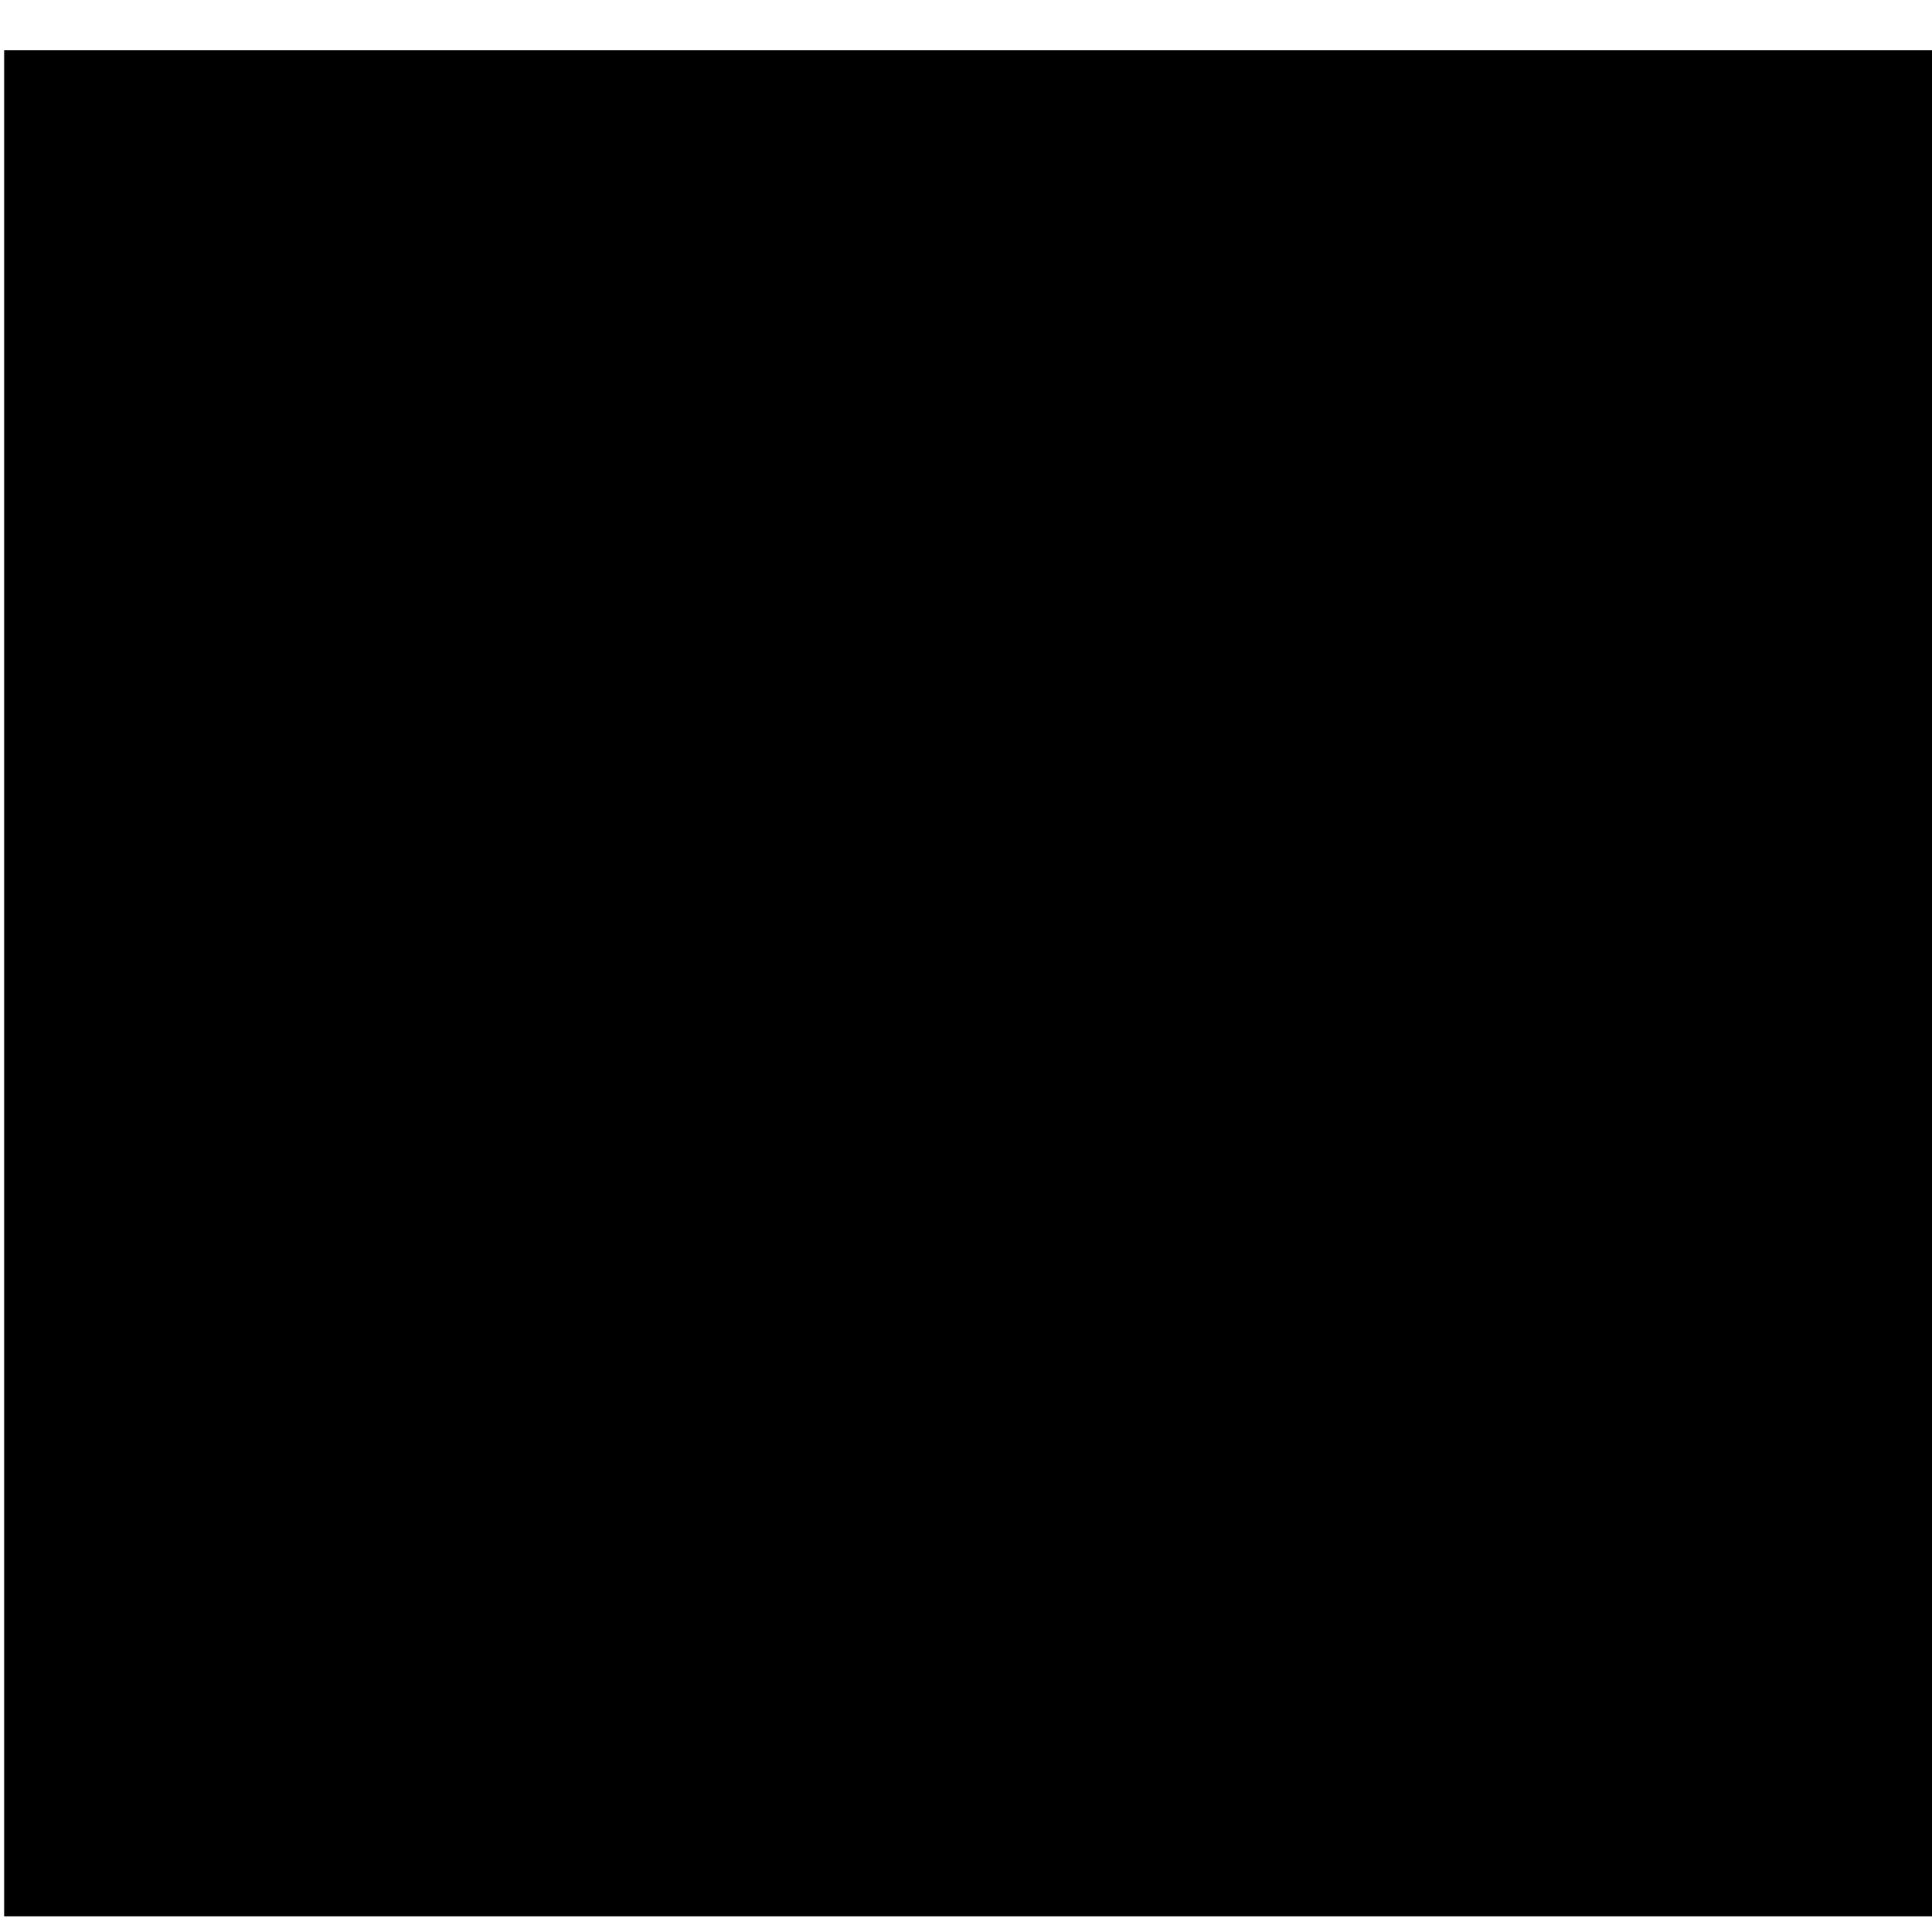
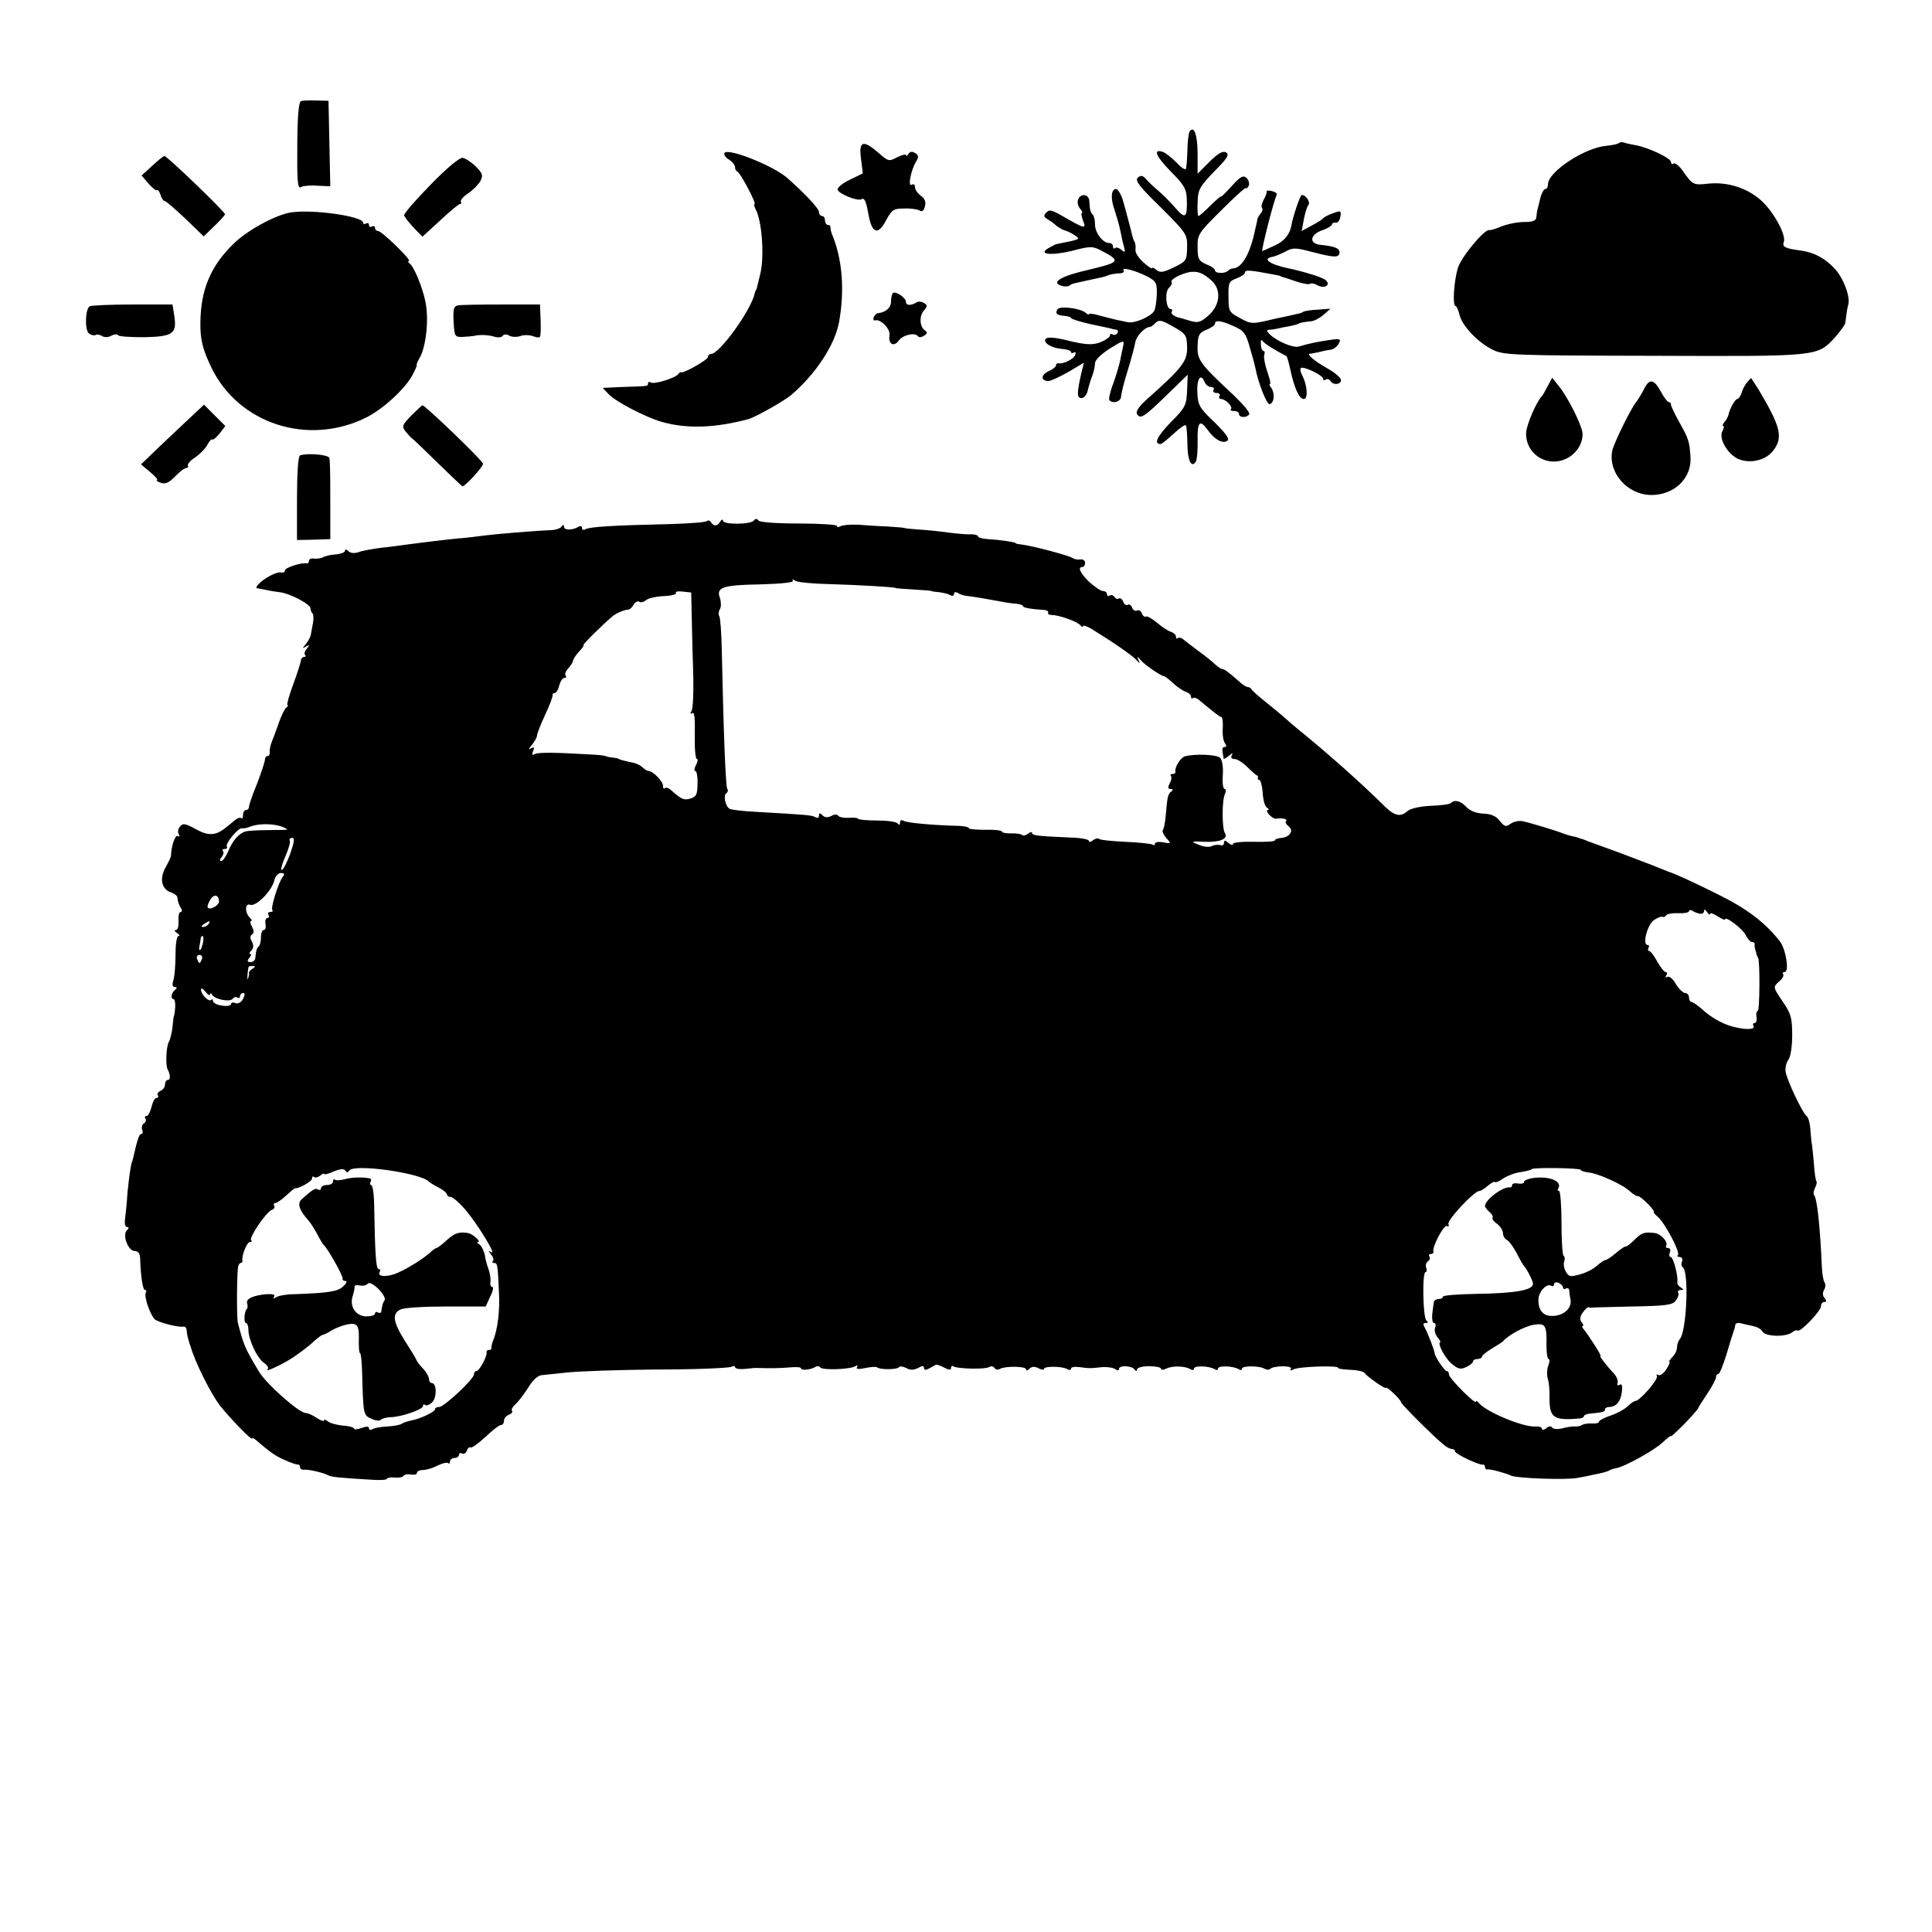
- <svg xmlns="http://www.w3.org/2000/svg" version="1.0" width="1847pt" height="1847pt" viewBox="0 0 1847 1847" preserveAspectRatio="xMidYMid meet">
-   <g transform="translate(0,1847) scale(0.1,-0.1)" fill="#000000" stroke="none">
-     <path d="M40 9070 l0 -8920 9215 0 9215 0 0 8920 0 8920 -9215 0 -9215 0 0 -8920z" />
+ <svg xmlns="http://www.w3.org/2000/svg" version="1.0" width="644pt" height="644pt" viewBox="0 0 644 644" preserveAspectRatio="xMidYMid meet">
+   <g transform="translate(0,644) scale(0.1,-0.1)" fill="#000000" stroke="none">
+     <path d="M1003 6103 c-7 -3 -12 -52 -12 -149 -1 -113 1 -144 11 -138 6 4 31 7 55 5 l44 -2 -3 142 -3 143 -40 1 c-23 1 -46 0 -52 -2z" />
+     <path d="M3965 6001 c-3 -6 -7 -35 -7 -64 -1 -28 -3 -55 -5 -60 -3 -4 -17 5 -31 21 -15 15 -35 31 -44 35 -36 13 -26 -13 24 -64 45 -45 53 -59 54 -93 2 -63 -5 -68 -39 -28 -18 20 -43 46 -57 57 -13 11 -31 28 -39 37 -11 13 -18 15 -28 6 -11 -9 4 -29 76 -99 86 -86 89 -90 88 -134 -1 -43 -2 -46 -44 -66 -35 -17 -46 -19 -58 -9 -8 7 -15 10 -15 6 0 -3 -13 5 -29 20 -16 14 -28 33 -26 42 1 9 0 22 -4 27 -3 6 -6 15 -7 20 -1 6 -7 30 -14 55 -7 25 -13 50 -15 55 -5 22 -18 45 -25 45 -16 0 -19 -31 -5 -69 7 -22 16 -52 19 -68 3 -15 8 -39 12 -53 6 -22 5 -23 -8 -13 -8 7 -18 10 -21 6 -4 -3 -7 -1 -7 5 0 7 -6 12 -13 12 -21 0 -47 34 -47 62 0 13 -3 28 -7 32 -8 8 -10 13 -12 46 -1 23 -29 27 -37 5 -4 -8 -1 -22 6 -30 7 -8 10 -15 6 -15 -3 0 -1 -11 4 -25 8 -20 7 -23 -8 -18 -9 4 -30 15 -47 25 -49 29 -56 31 -68 19 -9 -10 -8 -14 5 -22 9 -5 23 -15 30 -22 8 -6 20 -13 27 -15 8 -2 23 -9 33 -16 20 -14 23 -13 -62 -30 -3 -1 -14 -7 -25 -13 -37 -21 9 -26 79 -9 61 16 68 16 98 0 65 -34 62 -38 -42 -63 -94 -21 -130 -43 -90 -54 10 -3 21 -2 25 1 3 3 11 7 18 8 12 3 59 13 87 19 8 2 17 4 20 6 9 4 24 7 43 8 10 0 16 5 12 10 -7 12 41 -1 82 -22 27 -15 30 -21 29 -59 -1 -24 -5 -49 -9 -55 -12 -19 -66 -42 -87 -37 -11 2 -28 6 -39 8 -10 2 -35 9 -55 14 -20 6 -36 8 -36 5 0 -3 -6 -1 -12 5 -19 15 -86 23 -93 11 -9 -14 -2 -20 24 -22 11 -1 21 -4 21 -7 0 -3 28 -12 63 -20 34 -7 65 -14 70 -15 4 -2 12 -3 18 -4 5 0 7 -6 4 -11 -4 -6 -11 -8 -16 -5 -5 4 -9 2 -9 -3 0 -5 -13 -15 -30 -22 -26 -11 -52 -10 -115 6 -41 10 -65 11 -70 4 -8 -13 20 -30 54 -33 17 -1 31 -6 31 -10 0 -5 4 -5 10 -2 5 3 7 0 4 -8 -5 -14 -39 -31 -56 -28 -5 1 -8 -3 -8 -7 0 -5 -12 -14 -26 -20 -25 -12 -25 -32 1 -32 8 0 37 14 66 30 l52 31 -7 -28 c-17 -74 -17 -90 -1 -90 9 0 18 12 21 26 3 14 10 36 15 49 5 13 9 31 9 41 0 11 20 30 49 49 47 29 49 29 45 9 -3 -12 -7 -34 -10 -48 -3 -15 -13 -49 -23 -77 -11 -28 -16 -53 -13 -56 12 -13 38 -5 39 12 0 9 10 49 22 87 12 39 23 80 25 93 3 21 31 51 48 52 4 0 13 6 20 14 12 11 21 9 59 -13 43 -24 45 -29 46 -69 1 -46 -16 -68 -134 -173 -26 -23 -38 -41 -33 -49 11 -18 22 -12 99 63 l70 68 -2 -53 c-2 -49 -6 -57 -55 -106 -46 -48 -57 -72 -33 -72 4 0 23 16 44 35 20 19 38 31 40 27 3 -4 4 -31 5 -60 0 -56 13 -84 28 -61 4 7 7 39 6 71 -1 61 7 71 32 37 22 -32 50 -49 66 -39 10 6 0 21 -41 62 -51 48 -56 57 -58 101 -2 46 13 65 25 32 4 -8 13 -15 21 -15 8 0 11 -4 8 -10 -3 -5 1 -10 10 -10 9 0 13 -4 10 -10 -3 -5 -1 -10 5 -10 15 0 41 -26 33 -34 -4 -3 1 -6 10 -6 10 0 17 -4 17 -10 0 -13 27 -13 34 -1 4 5 -20 33 -51 63 -114 106 -123 119 -121 165 1 36 5 44 30 54 15 6 28 15 28 20 0 13 19 11 62 -8 34 -15 41 -24 54 -71 9 -30 17 -60 18 -66 10 -53 39 -127 49 -123 15 5 17 37 4 55 -5 6 -7 12 -4 12 4 0 -1 19 -9 42 -8 23 -12 48 -10 55 3 7 2 13 -2 13 -4 0 -9 10 -9 22 -1 13 1 18 5 12 5 -8 41 -31 80 -51 2 -1 8 -21 13 -45 14 -64 30 -98 45 -98 15 0 12 47 -6 80 -5 10 -7 20 -4 23 8 8 74 -24 74 -35 0 -5 4 -7 9 -3 5 3 12 1 16 -5 9 -15 35 -12 35 3 0 7 -19 24 -42 37 -46 26 -75 50 -61 51 4 0 17 3 28 5 11 3 28 7 39 8 10 1 23 10 28 20 9 16 6 18 -28 13 -42 -6 -75 -13 -104 -22 -19 -6 -73 17 -98 41 -11 11 -11 14 0 15 7 0 20 2 28 4 8 2 26 6 40 8 14 3 26 6 28 8 4 3 21 6 41 8 10 0 29 10 42 21 l24 21 -40 -3 c-22 -1 -44 -4 -50 -7 -5 -3 -12 -6 -15 -6 -3 -1 -39 -9 -82 -18 -75 -18 -77 -18 -115 3 -36 19 -38 22 -38 71 -1 47 2 52 27 61 15 6 28 14 28 20 0 9 16 8 95 -7 11 -2 21 -4 23 -5 1 -2 5 -3 10 -4 4 -1 24 -8 45 -15 21 -7 41 -10 44 -7 3 3 15 1 25 -5 24 -13 46 2 26 18 -12 9 -65 26 -125 39 -62 13 -87 32 -51 38 7 1 26 9 42 17 25 14 34 14 90 -1 73 -19 91 -20 91 -1 0 14 -17 20 -64 25 -38 4 -35 33 5 48 19 6 34 16 34 20 0 4 6 7 12 6 7 -2 14 7 16 20 3 20 1 21 -25 11 -15 -5 -30 -13 -33 -17 -3 -4 -20 -15 -38 -24 l-33 -18 7 38 c4 20 10 42 15 48 8 10 -7 34 -22 34 -5 0 -30 -74 -34 -100 -5 -30 -23 -53 -53 -67 -20 -9 -40 -18 -44 -20 -6 -3 39 173 48 188 2 4 -5 9 -16 12 -11 3 -19 2 -18 -2 1 -3 -3 -16 -10 -27 -6 -12 -9 -24 -5 -27 3 -4 1 -12 -5 -19 -6 -7 -11 -16 -11 -20 -1 -5 -1 -9 -2 -10 0 -2 -2 -10 -4 -18 -17 -85 -45 -135 -77 -135 -3 0 -10 -3 -14 -7 -10 -11 -44 -10 -44 1 0 5 -13 14 -29 20 -25 11 -29 18 -29 56 -1 42 2 48 78 123 44 44 81 78 83 75 3 -2 7 2 10 9 2 7 -1 19 -8 25 -11 10 -21 4 -49 -27 -20 -22 -36 -38 -36 -35 0 2 -16 -11 -35 -30 -19 -19 -37 -35 -40 -35 -3 0 -4 21 -3 46 1 42 7 52 55 102 44 44 52 57 40 64 -11 6 -27 -3 -55 -31 l-40 -40 0 66 c0 63 -12 97 -27 74z m72 -495 c35 -30 31 -82 -8 -117 -26 -23 -35 -26 -60 -19 -16 5 -31 9 -34 10 -20 4 -34 14 -29 21 3 5 1 9 -4 9 -16 0 -20 59 -5 71 7 6 11 15 8 19 -5 8 30 27 60 33 26 4 44 -2 72 -27z" />
+     <path d="M5396 5963 c-3 -3 -21 -7 -41 -9 -73 -6 -195 -87 -195 -128 0 -9 -4 -16 -9 -16 -5 0 -13 -15 -17 -32 -4 -18 -9 -36 -10 -40 -1 -5 -2 -15 -3 -23 -1 -11 -13 -15 -41 -15 -22 0 -56 -7 -76 -15 -19 -8 -36 -13 -39 -12 -15 6 -93 -88 -105 -125 -14 -46 -19 -128 -8 -128 3 0 9 -13 13 -29 8 -36 60 -92 111 -117 37 -18 67 -19 538 -20 554 -2 543 -3 604 63 17 20 33 41 33 47 4 32 7 52 10 61 7 26 -16 88 -45 119 -33 36 -71 56 -121 62 -45 6 -55 12 -49 27 9 24 -36 105 -78 141 -46 40 -110 60 -172 54 -52 -6 -54 -4 -85 40 -12 18 -27 30 -32 27 -5 -4 -9 -1 -9 5 0 13 -77 49 -118 56 -15 3 -32 6 -39 9 -6 2 -14 1 -17 -2z" />
+     <path d="M2870 5911 l6 -49 -43 -21 c-24 -11 -42 -26 -41 -33 3 -14 67 -40 80 -32 9 6 15 -7 22 -46 12 -70 32 -77 61 -22 18 33 24 37 60 37 22 1 45 -3 51 -7 7 -5 14 0 17 14 4 15 0 26 -13 35 -11 8 -20 21 -20 29 0 9 -5 12 -11 8 -14 -8 -2 51 15 78 9 15 8 21 -4 28 -9 6 -17 5 -22 -3 -4 -7 -8 -9 -8 -4 0 4 -13 1 -29 -7 -28 -15 -30 -14 -62 14 -52 45 -67 41 -59 -19z" />
+     <path d="M2415 5930 c-3 -5 3 -15 15 -22 11 -7 20 -18 20 -25 0 -6 3 -13 8 -15 10 -4 65 -108 57 -108 -3 0 -1 -8 4 -18 21 -39 29 -154 16 -212 -11 -45 -13 -55 -15 -57 -2 -2 -3 -6 -4 -10 -12 -57 -118 -203 -146 -203 -6 0 -10 -4 -10 -10 0 -9 -81 -55 -89 -51 -2 2 -7 -1 -10 -6 -10 -13 -80 -35 -91 -28 -5 3 -10 2 -10 -3 0 -10 2 -9 -88 -12 l-63 -3 21 -22 c23 -24 120 -75 175 -91 84 -24 177 -21 290 9 24 7 118 60 142 80 82 70 146 167 160 244 19 107 11 210 -24 293 -3 8 -5 18 -5 23 1 4 -2 7 -8 7 -5 0 -10 7 -10 15 0 8 -4 15 -10 15 -5 0 -10 6 -10 13 0 12 -46 61 -106 114 -47 41 -198 101 -209 83z" />
+     <path d="M507 5887 l-35 -32 23 -27 c13 -15 25 -24 28 -22 3 3 8 -4 12 -15 3 -12 10 -21 14 -21 4 0 35 -27 69 -59 l61 -59 35 34 c20 19 36 37 36 40 0 8 -193 194 -202 194 -3 0 -22 -15 -41 -33z" />
+     <path d="M1435 5824 c-49 -50 -89 -96 -88 -102 2 -6 16 -24 32 -41 l29 -30 59 54 c32 30 62 55 66 55 5 0 6 4 3 8 -2 4 8 17 24 27 16 11 34 29 41 41 10 19 8 26 -15 49 -14 14 -34 27 -44 29 -10 1 -53 -34 -107 -90z" />
+     <path d="M970 5732 c-51 -8 -147 -60 -192 -105 -76 -74 -109 -153 -110 -262 -1 -57 8 -91 37 -151 91 -187 321 -261 513 -167 58 28 134 98 158 145 8 15 14 29 13 30 -2 2 3 14 11 27 21 40 30 128 18 186 -10 48 -38 117 -53 127 -5 4 -6 8 -2 8 12 0 -90 100 -103 100 -5 0 -10 5 -10 11 0 5 -4 7 -10 4 -5 -3 -10 -1 -10 5 0 6 -4 8 -10 5 -5 -3 -10 -2 -10 3 0 21 -166 45 -240 34z" />
+     <path d="M2976 5463 c-3 -4 -6 -16 -6 -29 0 -20 -19 -36 -44 -38 -5 -1 -11 -7 -14 -14 -2 -7 0 -11 5 -10 18 6 52 -29 48 -50 -5 -29 15 -40 31 -17 14 19 55 28 64 14 3 -4 12 -4 20 2 11 6 12 11 4 17 -18 11 -21 47 -5 66 13 15 13 19 1 26 -8 5 -19 6 -25 2 -18 -11 -35 -11 -35 1 0 15 -35 38 -44 30z" />
+     <path d="M299 5419 c-15 -9 -17 -78 -3 -90 7 -6 17 -8 22 -6 4 3 14 2 22 -3 8 -5 21 -5 31 1 10 5 20 6 22 2 3 -5 42 -7 88 -7 96 2 109 12 100 71 l-6 38 -134 0 c-73 0 -137 -3 -142 -6z" />
+     <path d="M1526 5422 c-14 -3 -16 -13 -14 -55 3 -49 4 -51 31 -50 15 1 30 2 35 3 19 5 49 4 69 -2 12 -4 25 -3 28 2 4 6 13 7 23 1 9 -5 26 -5 37 -1 11 4 30 4 43 -1 13 -5 22 -5 23 1 2 13 2 42 0 78 l-1 27 -128 0 c-71 0 -136 -1 -146 -3z" />
+     <path d="M5159 5153 c-8 -15 -16 -30 -19 -33 -19 -19 -52 -97 -53 -123 -2 -78 84 -123 149 -77 26 19 41 48 39 77 -3 27 -48 118 -79 156 l-22 28 -15 -28z" />
+     <path d="M5824 5166 c-6 -7 -15 -22 -18 -34 -4 -12 -11 -22 -15 -22 -7 0 -26 -33 -30 -55 -2 -5 -7 -16 -13 -22 -6 -7 -7 -13 -4 -13 4 0 2 -8 -3 -18 -13 -25 20 -79 56 -93 39 -15 89 -3 113 28 35 45 26 80 -49 206 -13 20 -24 37 -24 37 -1 -1 -7 -7 -13 -14z" />
+     <path d="M5480 5143 c-8 -16 -20 -35 -26 -43 -18 -22 -75 -138 -80 -163 -14 -73 51 -147 131 -147 76 0 134 56 130 125 -3 53 -6 62 -38 119 -15 27 -27 52 -27 57 0 5 -3 9 -8 9 -4 0 -16 16 -26 35 -23 42 -38 44 -56 8z" />
+     <path d="M632 5046 c-26 -24 -73 -69 -105 -99 l-57 -55 31 -26 c17 -14 27 -26 22 -27 -4 0 1 -4 12 -8 15 -6 27 -1 48 20 15 16 32 29 38 29 5 0 8 4 5 8 -2 4 8 17 24 27 16 11 35 30 41 42 7 13 14 21 17 18 3 -2 13 7 24 20 l19 25 -35 35 -36 36 -48 -45z" />
+     <path d="M1371 5055 c-30 -31 -32 -37 -20 -52 8 -10 18 -21 22 -24 5 -3 43 -40 85 -81 42 -41 80 -77 83 -79 6 -4 69 64 69 75 0 10 -195 197 -202 195 -2 0 -18 -16 -37 -34z" />
+     <path d="M1000 4922 c-6 -2 -10 -59 -10 -143 l0 -139 55 1 56 2 0 111 c0 133 -1 142 -3 159 -1 11 -71 18 -98 9z" />
+     <path d="M2356 4703 c-4 -4 -59 -8 -124 -10 -183 -4 -268 -9 -280 -17 -7 -4 -12 -2 -12 4 0 6 -5 8 -12 4 -19 -12 -48 -12 -48 0 0 7 -3 8 -8 1 -4 -6 -18 -11 -32 -12 -54 -2 -187 -13 -225 -18 -22 -3 -62 -8 -90 -10 -59 -6 -105 -12 -160 -19 -22 -3 -65 -9 -95 -12 -30 -4 -65 -10 -76 -15 -13 -4 -26 -3 -33 4 -6 6 -11 7 -11 1 0 -5 -14 -11 -31 -12 -18 -1 -37 -6 -43 -10 -6 -3 -19 -5 -29 -4 -9 2 -17 -2 -17 -7 0 -6 -3 -10 -8 -9 -15 4 -72 -14 -72 -23 0 -6 -6 -9 -13 -7 -14 3 -55 -18 -75 -39 -7 -7 -10 -13 -5 -14 4 0 17 -3 28 -5 11 -3 32 -6 47 -8 35 -4 103 -40 103 -54 0 -6 3 -13 7 -17 3 -4 4 -19 1 -33 -3 -15 -6 -32 -7 -38 -1 -7 -8 -20 -16 -30 -13 -16 -13 -17 0 -9 12 7 13 6 3 -7 -7 -8 -10 -18 -6 -21 3 -4 2 -7 -4 -7 -5 0 -10 -6 -10 -12 -1 -7 -12 -43 -26 -80 -14 -38 -22 -68 -19 -68 4 0 2 -4 -3 -8 -6 -4 -16 -25 -24 -47 -8 -22 -18 -51 -24 -65 -6 -14 -9 -31 -8 -37 1 -7 -2 -13 -7 -13 -5 0 -9 -6 -9 -13 0 -6 -12 -42 -26 -79 -15 -36 -27 -71 -27 -77 0 -6 -4 -11 -10 -11 -5 0 -10 -7 -10 -17 0 -9 -3 -14 -6 -10 -3 3 -13 0 -20 -6 -8 -7 -20 -17 -27 -22 -36 -31 -61 -33 -104 -9 -35 19 -43 21 -53 9 -7 -8 -8 -20 -4 -26 4 -7 3 -9 -3 -6 -9 6 -22 -33 -23 -65 0 -5 -9 -23 -19 -41 -20 -37 -12 -72 20 -82 11 -4 20 -11 20 -16 3 -19 5 -24 12 -36 5 -7 4 -13 -1 -13 -5 0 -8 -13 -7 -30 1 -17 -2 -30 -9 -30 -6 0 -4 -5 4 -10 8 -5 11 -10 5 -10 -6 0 -10 -27 -10 -63 0 -34 -3 -72 -7 -84 -5 -16 -3 -23 5 -23 7 0 8 -3 2 -8 -13 -9 -18 -32 -7 -32 4 0 7 -12 6 -27 -1 -16 -3 -28 -4 -28 -1 0 -3 -17 -5 -38 -2 -20 -8 -43 -12 -50 -9 -14 -12 -78 -4 -92 9 -17 10 -35 0 -35 -5 0 -9 -7 -9 -15 0 -9 -7 -18 -15 -21 -8 -4 -12 -10 -9 -15 3 -5 1 -9 -5 -9 -5 0 -12 -13 -16 -30 -4 -16 -11 -30 -16 -30 -6 0 -8 -4 -4 -9 3 -5 0 -13 -6 -16 -5 -4 -8 -13 -5 -21 3 -8 2 -14 -3 -14 -7 0 -13 -18 -26 -75 -1 -5 -3 -12 -4 -15 -5 -11 -10 -47 -16 -105 -2 -33 -6 -72 -8 -87 -3 -16 1 -28 6 -28 8 0 7 -4 0 -11 -16 -16 4 -69 26 -69 11 0 17 -8 18 -22 2 -63 9 -108 16 -108 5 0 6 -4 3 -9 -7 -11 14 -72 29 -88 12 -11 82 -29 97 -25 5 1 9 -4 10 -10 1 -14 4 -29 8 -40 1 -5 3 -11 5 -15 14 -52 67 -157 98 -198 34 -43 107 -118 107 -110 0 3 6 1 13 -5 49 -42 66 -54 97 -67 19 -9 38 -15 43 -15 4 1 7 -3 7 -8 0 -6 6 -10 13 -9 13 2 66 -10 82 -19 8 -5 32 -8 153 -15 23 -1 42 0 42 4 0 3 11 5 25 4 14 -2 27 1 30 5 3 5 14 7 25 5 11 -2 20 0 20 6 0 5 9 9 20 9 12 0 34 7 49 15 16 8 31 11 35 8 3 -4 6 -1 6 5 0 7 7 12 15 12 8 0 15 5 15 11 0 5 5 7 10 4 6 -3 13 1 16 9 3 9 9 14 13 11 4 -2 26 14 49 35 23 22 46 40 52 40 5 0 10 6 10 14 0 8 7 17 16 20 9 4 14 9 11 13 -4 3 1 13 11 22 10 9 29 34 43 56 14 24 32 40 44 41 11 1 49 5 85 9 36 4 171 9 300 10 130 0 241 5 248 9 7 4 12 3 12 -1 0 -5 15 -8 33 -6 17 2 38 4 45 3 37 -1 71 -1 105 2 20 2 37 1 37 -3 0 -8 32 -5 47 4 6 4 14 4 17 -1 6 -10 100 -7 117 4 7 4 9 3 6 -3 -5 -7 4 -8 28 -3 19 4 36 5 39 2 9 -8 67 -8 73 1 2 4 13 2 24 -3 13 -8 25 -7 39 0 14 8 20 8 20 0 0 -7 6 -8 18 -1 9 5 19 10 22 12 3 1 15 -3 28 -10 15 -8 22 -8 22 -1 0 6 4 9 9 5 15 -8 104 -10 118 -2 6 4 14 3 18 -3 4 -6 12 -7 18 -3 17 10 87 9 87 -1 0 -6 5 -5 12 2 7 7 17 8 30 1 10 -5 18 -6 18 -2 0 10 63 9 78 -1 7 -4 12 -3 12 2 0 5 12 7 28 5 30 -4 33 -5 77 0 17 1 36 -2 43 -7 7 -5 12 -5 12 1 0 13 43 11 52 -2 5 -7 8 -6 8 0 0 6 18 11 40 11 22 0 40 -4 40 -8 0 -5 8 -5 18 0 19 10 63 9 80 -2 7 -4 12 -3 12 2 0 11 51 9 69 -2 6 -4 11 -3 11 2 0 11 51 9 69 -2 6 -4 11 -3 11 2 0 10 60 10 76 -1 6 -3 14 -4 18 0 11 11 76 12 69 0 -4 -6 -1 -7 8 -2 15 10 149 14 149 6 0 -4 19 -6 41 -7 23 -1 44 -5 48 -11 8 -12 71 -56 71 -49 0 3 11 -5 25 -18 14 -13 25 -26 25 -30 0 -6 113 -119 144 -143 8 -7 20 -13 26 -13 5 0 10 -3 10 -8 0 -8 81 -47 93 -44 4 1 7 -3 7 -8 0 -5 3 -9 8 -8 9 2 63 -13 77 -20 16 -10 190 -16 225 -8 8 1 33 6 55 11 22 4 45 10 50 14 6 3 15 6 22 7 27 4 126 59 153 84 17 16 30 26 30 23 0 -3 20 16 45 41 25 26 45 49 45 51 0 2 14 24 30 48 17 25 30 50 30 56 0 6 3 11 8 11 4 0 15 28 26 62 10 35 21 70 24 78 3 8 6 18 6 23 1 6 9 9 19 6 1 0 9 -2 17 -4 39 -8 46 -11 56 -25 13 -16 78 -17 98 -1 7 6 15 8 18 6 8 -8 78 65 78 81 0 8 5 14 11 14 8 0 8 4 1 13 -7 8 -7 18 -2 27 5 8 6 19 2 25 -4 5 -8 28 -9 50 -6 136 -16 231 -26 241 -3 4 -2 14 3 24 5 10 7 19 5 22 -3 2 -7 31 -9 64 -3 32 -6 59 -6 59 -1 0 -3 20 -5 44 -1 24 -7 46 -12 50 -14 9 -67 121 -71 149 -2 13 3 31 9 39 7 8 13 43 13 81 0 60 -4 73 -32 114 -32 47 -32 48 -13 65 11 9 18 20 15 25 -3 4 -1 8 5 8 16 0 4 76 -16 102 -49 63 -110 109 -205 156 -86 43 -143 69 -168 77 -3 1 -18 7 -35 14 -16 7 -73 28 -125 48 -52 19 -102 37 -110 40 -8 4 -18 7 -22 8 -5 2 -11 4 -15 5 -5 1 -12 3 -18 4 -5 1 -17 5 -25 8 -19 8 -108 35 -136 41 -11 2 -29 -2 -39 -9 -15 -11 -20 -10 -36 10 -12 16 -29 23 -55 24 -23 1 -44 9 -56 22 -19 20 -39 26 -52 13 -3 -4 -34 -8 -67 -9 -37 -2 -68 -9 -78 -18 -22 -20 -42 -16 -73 14 -83 82 -190 177 -286 255 -14 11 -35 29 -47 40 -12 11 -42 36 -66 55 -24 19 -45 38 -47 42 -2 4 -8 8 -13 8 -5 0 -18 8 -28 18 -34 30 -50 42 -57 42 -4 0 -14 7 -23 15 -9 9 -34 29 -56 45 -22 16 -45 34 -51 39 -7 6 -15 7 -18 4 -3 -4 -6 -1 -6 5 0 6 -8 13 -17 16 -10 3 -31 17 -47 31 -16 13 -32 22 -36 20 -4 -3 -11 2 -14 11 -3 8 -10 12 -16 9 -6 -3 -13 1 -16 9 -3 9 -10 13 -15 10 -5 -3 -12 2 -15 10 -3 9 -10 14 -14 11 -5 -3 -11 -1 -15 5 -4 6 -11 8 -16 5 -5 -4 -9 -1 -9 4 0 6 -6 11 -14 11 -7 0 -27 14 -45 30 -30 29 -40 50 -23 50 5 0 9 6 9 14 0 7 -7 13 -16 11 -9 -1 -20 1 -26 5 -10 8 -135 41 -170 45 -11 1 -20 3 -20 5 0 3 -56 11 -92 13 -18 1 -33 5 -33 9 0 4 -10 7 -22 7 -13 -1 -48 2 -78 6 -30 4 -75 9 -100 10 -25 2 -45 4 -45 5 0 1 -25 3 -55 5 -30 1 -75 4 -100 6 -25 1 -51 -1 -58 -5 -7 -4 -12 -4 -12 1 0 4 -57 8 -128 8 -73 0 -130 4 -134 10 -5 7 -10 7 -15 0 -11 -14 -103 -14 -103 -1 0 6 -4 5 -9 -2 -10 -17 -21 -17 -31 -3 -3 6 -10 8 -14 4z m409 -210 c100 -3 220 -10 220 -13 0 -1 27 -3 60 -5 33 -2 60 -4 60 -5 0 -1 12 -3 26 -4 14 -2 31 -6 37 -10 7 -4 12 -2 12 4 0 6 5 8 12 4 7 -5 19 -9 28 -10 27 -3 84 -13 110 -18 14 -3 37 -7 53 -8 15 -1 27 -5 27 -8 0 -6 25 -10 67 -13 12 0 19 -5 17 -9 -3 -4 3 -8 12 -8 25 0 88 -23 96 -35 4 -5 8 -7 8 -2 0 4 12 0 28 -9 73 -45 138 -90 150 -104 12 -13 13 -13 7 0 -6 13 -5 13 7 0 13 -16 69 -54 78 -54 3 0 16 -10 30 -23 14 -13 33 -26 43 -29 9 -3 17 -10 17 -16 0 -6 3 -9 6 -5 3 3 11 1 18 -4 53 -44 72 -59 77 -59 4 0 6 -17 5 -37 -2 -21 2 -44 7 -50 6 -9 6 -13 -1 -13 -9 0 -9 -8 -3 -39 1 -2 9 3 18 10 11 10 14 10 9 2 -4 -8 -1 -13 9 -13 9 0 28 -12 43 -27 15 -15 29 -27 32 -28 3 0 4 -3 3 -7 -2 -5 1 -8 5 -8 4 0 9 -19 11 -42 1 -23 7 -46 14 -50 7 -4 8 -8 3 -8 -5 0 -3 -7 4 -15 7 -8 18 -15 24 -14 22 3 39 -1 33 -8 -4 -3 0 -11 8 -17 19 -14 5 -36 -23 -39 -12 -1 -22 -4 -22 -8 0 -4 -31 -6 -70 -5 -38 1 -70 -2 -70 -7 0 -5 -7 -4 -15 3 -11 10 -15 10 -15 0 0 -6 -6 -10 -12 -7 -7 2 -20 1 -28 -3 -8 -5 -28 -3 -44 4 -28 11 -28 12 20 10 51 -2 79 10 67 29 -10 16 -10 109 0 130 4 9 4 17 -1 17 -5 0 -8 21 -6 46 2 27 -2 51 -9 58 -11 11 -83 14 -117 5 -15 -4 -35 -37 -32 -51 1 -5 -3 -8 -10 -8 -6 0 -8 -3 -5 -6 3 -4 2 -15 -4 -25 -7 -14 -6 -19 3 -19 8 0 9 -3 3 -8 -12 -8 -14 -18 -19 -78 -2 -24 -6 -47 -10 -51 -3 -3 2 -15 11 -26 18 -19 17 -20 -9 -15 -16 3 -28 1 -28 -4 0 -5 -4 -7 -9 -3 -6 3 -46 7 -91 9 -44 2 -83 6 -87 10 -3 3 -12 1 -20 -5 -7 -6 -13 -7 -13 -2 0 5 -26 10 -57 11 -116 5 -133 7 -133 16 0 4 -6 3 -13 -3 -8 -6 -17 -8 -20 -4 -4 3 -20 6 -37 5 -16 0 -30 2 -30 6 0 4 -25 7 -55 6 -30 0 -55 2 -55 5 0 4 -15 7 -32 8 -85 2 -176 10 -186 17 -7 4 -12 2 -12 -6 0 -8 -3 -9 -8 -3 -4 6 -35 10 -69 10 -35 0 -63 3 -63 6 0 3 -14 4 -30 3 -17 -1 -33 2 -36 7 -3 5 -13 5 -23 -1 -12 -6 -22 -5 -29 2 -9 9 -12 9 -12 -1 0 -7 -5 -9 -12 -5 -11 7 -29 8 -200 18 -42 2 -81 7 -86 10 -14 8 -22 45 -11 52 5 3 7 10 3 15 -5 9 -12 176 -18 459 -1 58 -5 110 -8 115 -4 6 -3 17 2 25 4 7 4 23 0 36 -14 36 8 44 133 46 68 2 113 6 110 12 -4 5 -1 6 8 0 8 -5 59 -10 114 -11z m-459 -118 c1 -49 3 -135 5 -191 1 -55 -1 -106 -6 -114 -5 -8 -4 -11 3 -7 7 5 9 -19 8 -73 -1 -44 2 -80 7 -80 4 0 3 -9 -3 -20 -6 -11 -7 -20 -2 -20 4 0 8 -19 7 -42 0 -36 -4 -44 -24 -50 -22 -6 -29 -3 -65 29 -8 7 -16 9 -20 6 -3 -4 -6 0 -6 8 0 15 -34 49 -48 49 -4 0 -13 5 -20 12 -6 6 -20 13 -29 15 -25 5 -48 11 -50 13 -2 2 -12 4 -23 5 -11 1 -21 4 -22 5 -2 1 -23 4 -48 5 -119 7 -178 8 -188 1 -8 -5 -10 -1 -5 10 5 13 3 15 -8 9 -8 -5 -7 -1 4 12 9 11 17 25 17 31 0 6 12 37 27 69 15 32 26 61 25 66 -1 4 2 7 7 7 5 0 12 11 15 25 4 14 11 25 17 25 6 0 8 4 4 9 -3 5 2 16 10 24 8 9 15 20 15 24 0 5 9 19 20 31 12 12 18 22 15 22 -5 0 65 69 97 96 14 11 38 21 52 22 5 0 13 7 18 16 5 9 14 14 19 10 5 -3 16 -1 23 6 8 6 34 12 59 13 25 1 43 6 40 10 -3 5 7 7 23 5 l28 -3 2 -90z m-1348 -700 c1 -1 -26 -2 -60 -2 -35 0 -70 -2 -78 -4 -23 -6 -45 -31 -59 -66 -8 -18 -18 -33 -23 -33 -7 0 -6 5 1 13 6 8 8 17 4 20 -3 4 -1 7 6 7 7 0 10 4 7 8 -6 10 38 63 50 61 5 -1 16 1 24 4 38 16 104 11 128 -8z m9 -82 c-11 -29 -23 -53 -28 -53 -4 0 1 20 12 45 11 25 18 49 15 53 -3 5 1 9 8 9 9 0 7 -14 -7 -54z m-24 -75 c-15 -19 -42 -106 -35 -112 3 -3 0 -6 -7 -6 -7 0 -9 -4 -6 -10 3 -5 2 -10 -4 -10 -5 0 -8 -9 -6 -20 2 -11 0 -20 -6 -20 -5 0 -9 -10 -9 -23 0 -13 -3 -27 -7 -31 -8 -8 -9 -12 -12 -39 0 -8 -8 -14 -16 -14 -11 0 -12 4 -4 14 6 7 8 13 3 13 -4 0 -3 5 4 12 7 7 8 17 2 29 -7 11 -7 20 0 24 7 4 7 13 0 26 -6 10 -7 19 -3 19 4 0 2 5 -5 12 -17 17 -15 49 2 42 19 -7 71 45 80 80 3 14 13 26 22 26 12 0 14 -4 7 -12z m-213 -83 c0 -13 -29 -29 -37 -21 -3 2 0 14 7 25 11 22 30 20 30 -4z m4938 -41 c6 -1 12 3 12 9 0 7 5 5 10 -3 5 -8 10 -11 10 -6 0 4 11 1 25 -8 14 -9 25 -14 25 -11 0 14 59 -31 69 -52 6 -12 15 -23 21 -23 5 0 9 -3 9 -7 -1 -5 0 -11 1 -15 1 -5 4 -12 5 -18 1 -5 4 -11 5 -12 7 -8 6 -178 -1 -178 -4 0 -6 -9 -4 -20 2 -11 -1 -20 -6 -20 -6 0 -7 -4 -4 -10 10 -17 -57 -11 -100 9 -23 10 -54 30 -69 45 -16 14 -33 26 -37 26 -5 0 -9 7 -9 15 0 8 -6 15 -13 15 -7 0 -21 14 -31 30 -9 17 -22 27 -28 24 -7 -4 -8 -2 -4 4 4 7 3 12 -2 12 -5 0 -17 16 -28 35 -10 19 -22 35 -27 35 -4 0 -5 5 -2 10 3 6 2 10 -3 10 -18 0 -2 65 20 82 12 9 26 14 30 12 3 -2 9 0 12 5 3 5 22 8 41 7 19 -1 35 2 35 7 0 4 6 5 13 0 6 -4 18 -8 25 -9z m-4973 -34 c-3 -5 -12 -10 -18 -10 -7 0 -6 4 3 10 19 12 23 12 15 0z m-18 -60 c-2 -11 -6 -22 -9 -26 -4 -3 -5 2 -3 13 2 10 4 21 4 26 1 4 3 7 6 7 3 0 4 -9 2 -20z m-4 -57 c-3 -7 -6 -13 -8 -13 -2 0 -5 6 -8 13 -3 8 1 14 8 14 7 0 11 -6 8 -14z m169 -32 c-8 -4 -13 -11 -12 -15 1 -4 -1 -12 -4 -19 -3 -9 -1 26 3 41 1 1 7 2 14 2 9 0 9 -2 -1 -9z m-142 -86 c0 6 4 5 8 -2 10 -15 60 -24 68 -12 3 5 10 7 15 4 5 -4 9 -1 9 4 0 6 5 11 10 11 7 0 7 -6 0 -20 -6 -11 -16 -17 -25 -14 -8 4 -15 2 -15 -3 0 -5 -13 -8 -30 -5 -16 2 -30 9 -30 15 0 6 -3 8 -6 4 -8 -8 -34 18 -34 34 0 7 6 4 15 -7 8 -10 15 -14 15 -9z m464 -587 c15 24 240 -8 266 -37 3 -3 17 -12 33 -20 15 -8 27 -18 27 -23 0 -4 6 -8 13 -8 6 0 28 -19 47 -41 40 -46 106 -154 88 -143 -10 6 -11 5 -1 -8 7 -8 10 -18 6 -21 -3 -4 -2 -7 4 -7 11 0 12 -3 16 -94 4 -64 -4 -129 -20 -166 -3 -8 -5 -18 -5 -22 1 -5 -2 -8 -8 -8 -6 0 -9 -3 -8 -7 3 -13 -24 -63 -34 -63 -4 0 -8 -5 -8 -11 0 -16 -100 -109 -116 -109 -8 0 -14 -3 -14 -8 0 -8 -48 -31 -79 -37 -12 -2 -26 -7 -32 -11 -6 -4 -28 -8 -49 -9 -21 -1 -43 -5 -49 -9 -6 -4 -11 -3 -11 3 0 7 -8 7 -25 1 -14 -5 -25 -6 -25 -2 0 4 -17 9 -37 10 -20 2 -43 8 -50 14 -7 6 -13 7 -13 3 0 -4 -11 0 -25 9 -13 9 -29 16 -36 16 -22 0 -133 98 -157 140 -46 77 -49 84 -69 160 -4 14 -4 142 0 183 1 9 5 17 9 17 4 0 7 3 6 8 -3 16 15 62 25 62 6 0 8 3 4 6 -8 8 50 94 69 101 8 3 11 9 8 14 -3 5 -1 9 4 9 5 0 21 11 36 25 14 13 27 24 29 24 12 -2 57 23 57 32 0 7 3 9 7 6 3 -4 12 -2 20 4 7 6 13 9 13 6 0 -3 15 0 32 8 22 9 35 10 39 3 4 -7 9 -7 13 0z m4106 2 c0 -3 10 -6 23 -8 32 -2 116 -40 140 -63 11 -10 23 -17 26 -16 3 2 18 -10 33 -25 15 -15 24 -28 21 -28 -3 0 3 -8 14 -17 24 -22 75 -118 66 -127 -4 -3 -1 -6 6 -6 7 0 11 -7 8 -15 -4 -8 -2 -17 2 -19 22 -14 13 -217 -10 -240 -5 -6 -9 -18 -9 -27 0 -10 -7 -25 -16 -33 -8 -9 -13 -16 -9 -16 3 0 -2 -11 -11 -25 -9 -14 -21 -22 -27 -18 -5 3 -7 1 -4 -4 6 -10 -57 -83 -72 -83 -4 0 -16 -8 -27 -19 -11 -10 -37 -24 -57 -30 -20 -7 -37 -16 -37 -20 0 -4 -10 -7 -22 -6 -13 1 -27 -1 -33 -4 -5 -4 -17 -7 -25 -6 -8 1 -27 -2 -42 -6 -16 -4 -30 -3 -34 2 -4 6 -11 6 -20 -2 -8 -6 -14 -7 -14 -2 0 6 -10 9 -22 8 -42 -3 -169 51 -190 80 -4 5 -8 7 -8 3 0 -13 -90 78 -90 90 0 7 -4 12 -8 12 -7 0 -40 49 -40 60 -1 10 -22 65 -32 83 -7 12 -7 17 2 17 9 0 9 3 3 8 -12 8 -15 162 -3 162 4 0 5 6 2 14 -3 8 0 17 5 21 6 3 9 11 6 16 -4 5 -1 9 4 9 6 0 10 3 9 8 -5 15 35 91 45 85 5 -3 8 0 5 7 -4 14 86 110 103 110 5 0 18 8 29 18 11 9 22 15 23 12 2 -3 14 2 28 12 14 9 40 19 58 21 18 3 35 7 37 10 6 6 164 4 164 -3z" />
+     <path d="M1148 2509 c-15 -4 -29 -4 -32 -1 -3 3 -6 0 -6 -6 0 -7 -9 -12 -20 -12 -11 0 -20 -5 -20 -11 0 -5 -4 -7 -10 -4 -9 6 -18 0 -55 -33 -15 -14 -7 -37 23 -70 7 -8 20 -28 29 -45 9 -18 19 -34 22 -37 12 -9 66 -105 63 -112 -1 -5 3 -8 10 -8 6 0 3 -8 -8 -18 -18 -17 -48 -22 -164 -26 -25 0 -51 -5 -59 -10 -9 -6 -12 -5 -7 2 4 7 -5 9 -26 8 -45 -4 -70 -16 -64 -31 2 -7 2 -16 -2 -19 -8 -9 -10 -46 -2 -46 4 0 8 -10 8 -22 0 -34 29 -95 52 -111 11 -7 17 -17 12 -21 -12 -13 51 17 83 38 36 25 51 36 76 59 10 9 22 18 27 18 4 1 16 7 27 14 11 7 34 16 51 20 36 7 42 -1 40 -58 0 -20 1 -37 4 -37 3 0 6 -28 7 -62 4 -146 4 -145 31 -157 14 -7 28 -8 31 -4 3 4 17 8 31 9 37 0 110 26 110 37 0 6 3 7 7 4 3 -4 14 0 23 8 17 16 16 65 -1 65 -5 0 -9 6 -9 13 0 7 -8 22 -18 33 -11 11 -21 24 -23 29 -2 6 -20 35 -39 65 -40 63 -44 91 -15 105 11 6 79 10 152 10 l132 0 15 33 c9 17 12 32 7 32 -5 0 -8 8 -6 18 1 9 -2 27 -6 40 -5 12 -11 34 -13 49 -3 14 -11 30 -18 35 -7 4 -9 8 -5 8 13 0 -18 28 -34 30 -30 5 -45 -1 -71 -25 -15 -14 -30 -25 -33 -25 -3 0 -13 -7 -22 -16 -29 -25 -87 -60 -118 -71 -33 -11 -59 -7 -49 8 3 5 1 9 -4 9 -9 0 -12 51 -15 223 -1 31 -5 57 -10 57 -4 0 -5 5 -2 10 3 6 3 11 -2 12 -26 5 -61 4 -85 -3z m134 -403 c-7 -11 -8 -17 -11 -37 0 -5 -5 -7 -11 -4 -5 3 -10 2 -10 -4 0 -5 -13 -9 -29 -9 -36 1 -57 34 -45 69 4 13 7 27 6 31 -1 4 7 5 18 3 11 -2 22 1 26 6 4 6 18 -1 35 -17 15 -15 25 -32 21 -38z" />
+     <path d="M5108 2513 c-16 -3 -28 -8 -28 -13 0 -5 -9 -7 -20 -5 -11 2 -20 0 -20 -6 0 -5 -3 -8 -7 -7 -22 4 -83 -41 -83 -62 0 -4 7 -13 15 -20 8 -7 13 -15 10 -19 -2 -4 5 -14 16 -21 10 -8 19 -22 19 -31 0 -9 6 -19 13 -22 6 -3 21 -22 32 -43 11 -22 22 -41 25 -44 9 -9 30 -50 30 -59 0 -22 -59 -32 -192 -34 -60 -1 -108 -5 -108 -9 0 -5 -7 -8 -15 -8 -8 0 -16 -6 -16 -12 -1 -7 -3 -25 -5 -40 -1 -16 1 -28 6 -28 5 0 7 -7 4 -15 -4 -8 0 -23 7 -32 8 -9 12 -17 10 -17 -11 -3 15 -52 37 -71 21 -18 30 -21 49 -12 13 6 23 14 23 19 0 4 7 8 15 8 8 0 15 4 15 8 0 4 15 16 33 27 17 10 34 21 37 24 18 21 72 50 102 55 40 6 44 0 43 -71 0 -24 3 -43 7 -43 4 0 4 -10 -1 -22 -5 -13 -5 -32 -2 -43 4 -11 7 -40 6 -65 0 -67 14 -76 103 -68 6 1 12 4 12 8 0 3 9 7 20 8 43 4 50 6 50 14 0 4 6 8 13 8 24 0 39 18 43 49 3 22 0 30 -7 25 -7 -4 -10 -1 -7 6 2 8 -3 21 -11 30 -27 29 -51 60 -46 60 5 0 -37 65 -55 88 -6 6 -8 12 -4 12 3 0 2 6 -4 13 -7 8 -6 18 4 32 8 11 17 19 19 18 3 -2 6 -3 8 -2 1 1 62 2 136 4 115 2 137 5 147 20 8 10 11 22 8 26 -3 5 1 9 8 9 11 0 11 2 0 9 -7 4 -12 12 -11 17 4 17 -13 84 -22 84 -5 0 -6 7 -3 15 4 8 1 15 -6 15 -6 0 -9 3 -6 8 7 12 -18 40 -39 42 -34 4 -43 1 -67 -23 -13 -13 -26 -23 -30 -22 -3 0 -18 -10 -32 -22 -15 -13 -30 -23 -34 -23 -5 0 -17 -9 -29 -19 -11 -11 -37 -24 -57 -29 -32 -9 -37 -8 -47 10 -6 11 -8 26 -5 33 3 8 2 16 -2 19 -4 2 -7 52 -7 110 0 58 -4 106 -8 106 -5 0 -6 4 -3 8 15 25 -30 43 -86 35z m102 -365 c0 -5 5 -6 10 -3 6 3 10 0 11 -7 0 -7 2 -21 4 -30 5 -26 -18 -50 -52 -54 -36 -4 -55 14 -55 53 0 27 28 57 43 47 5 -3 9 -1 9 5 0 6 7 8 15 5 8 -4 15 -10 15 -16z" />
  </g>
</svg>
